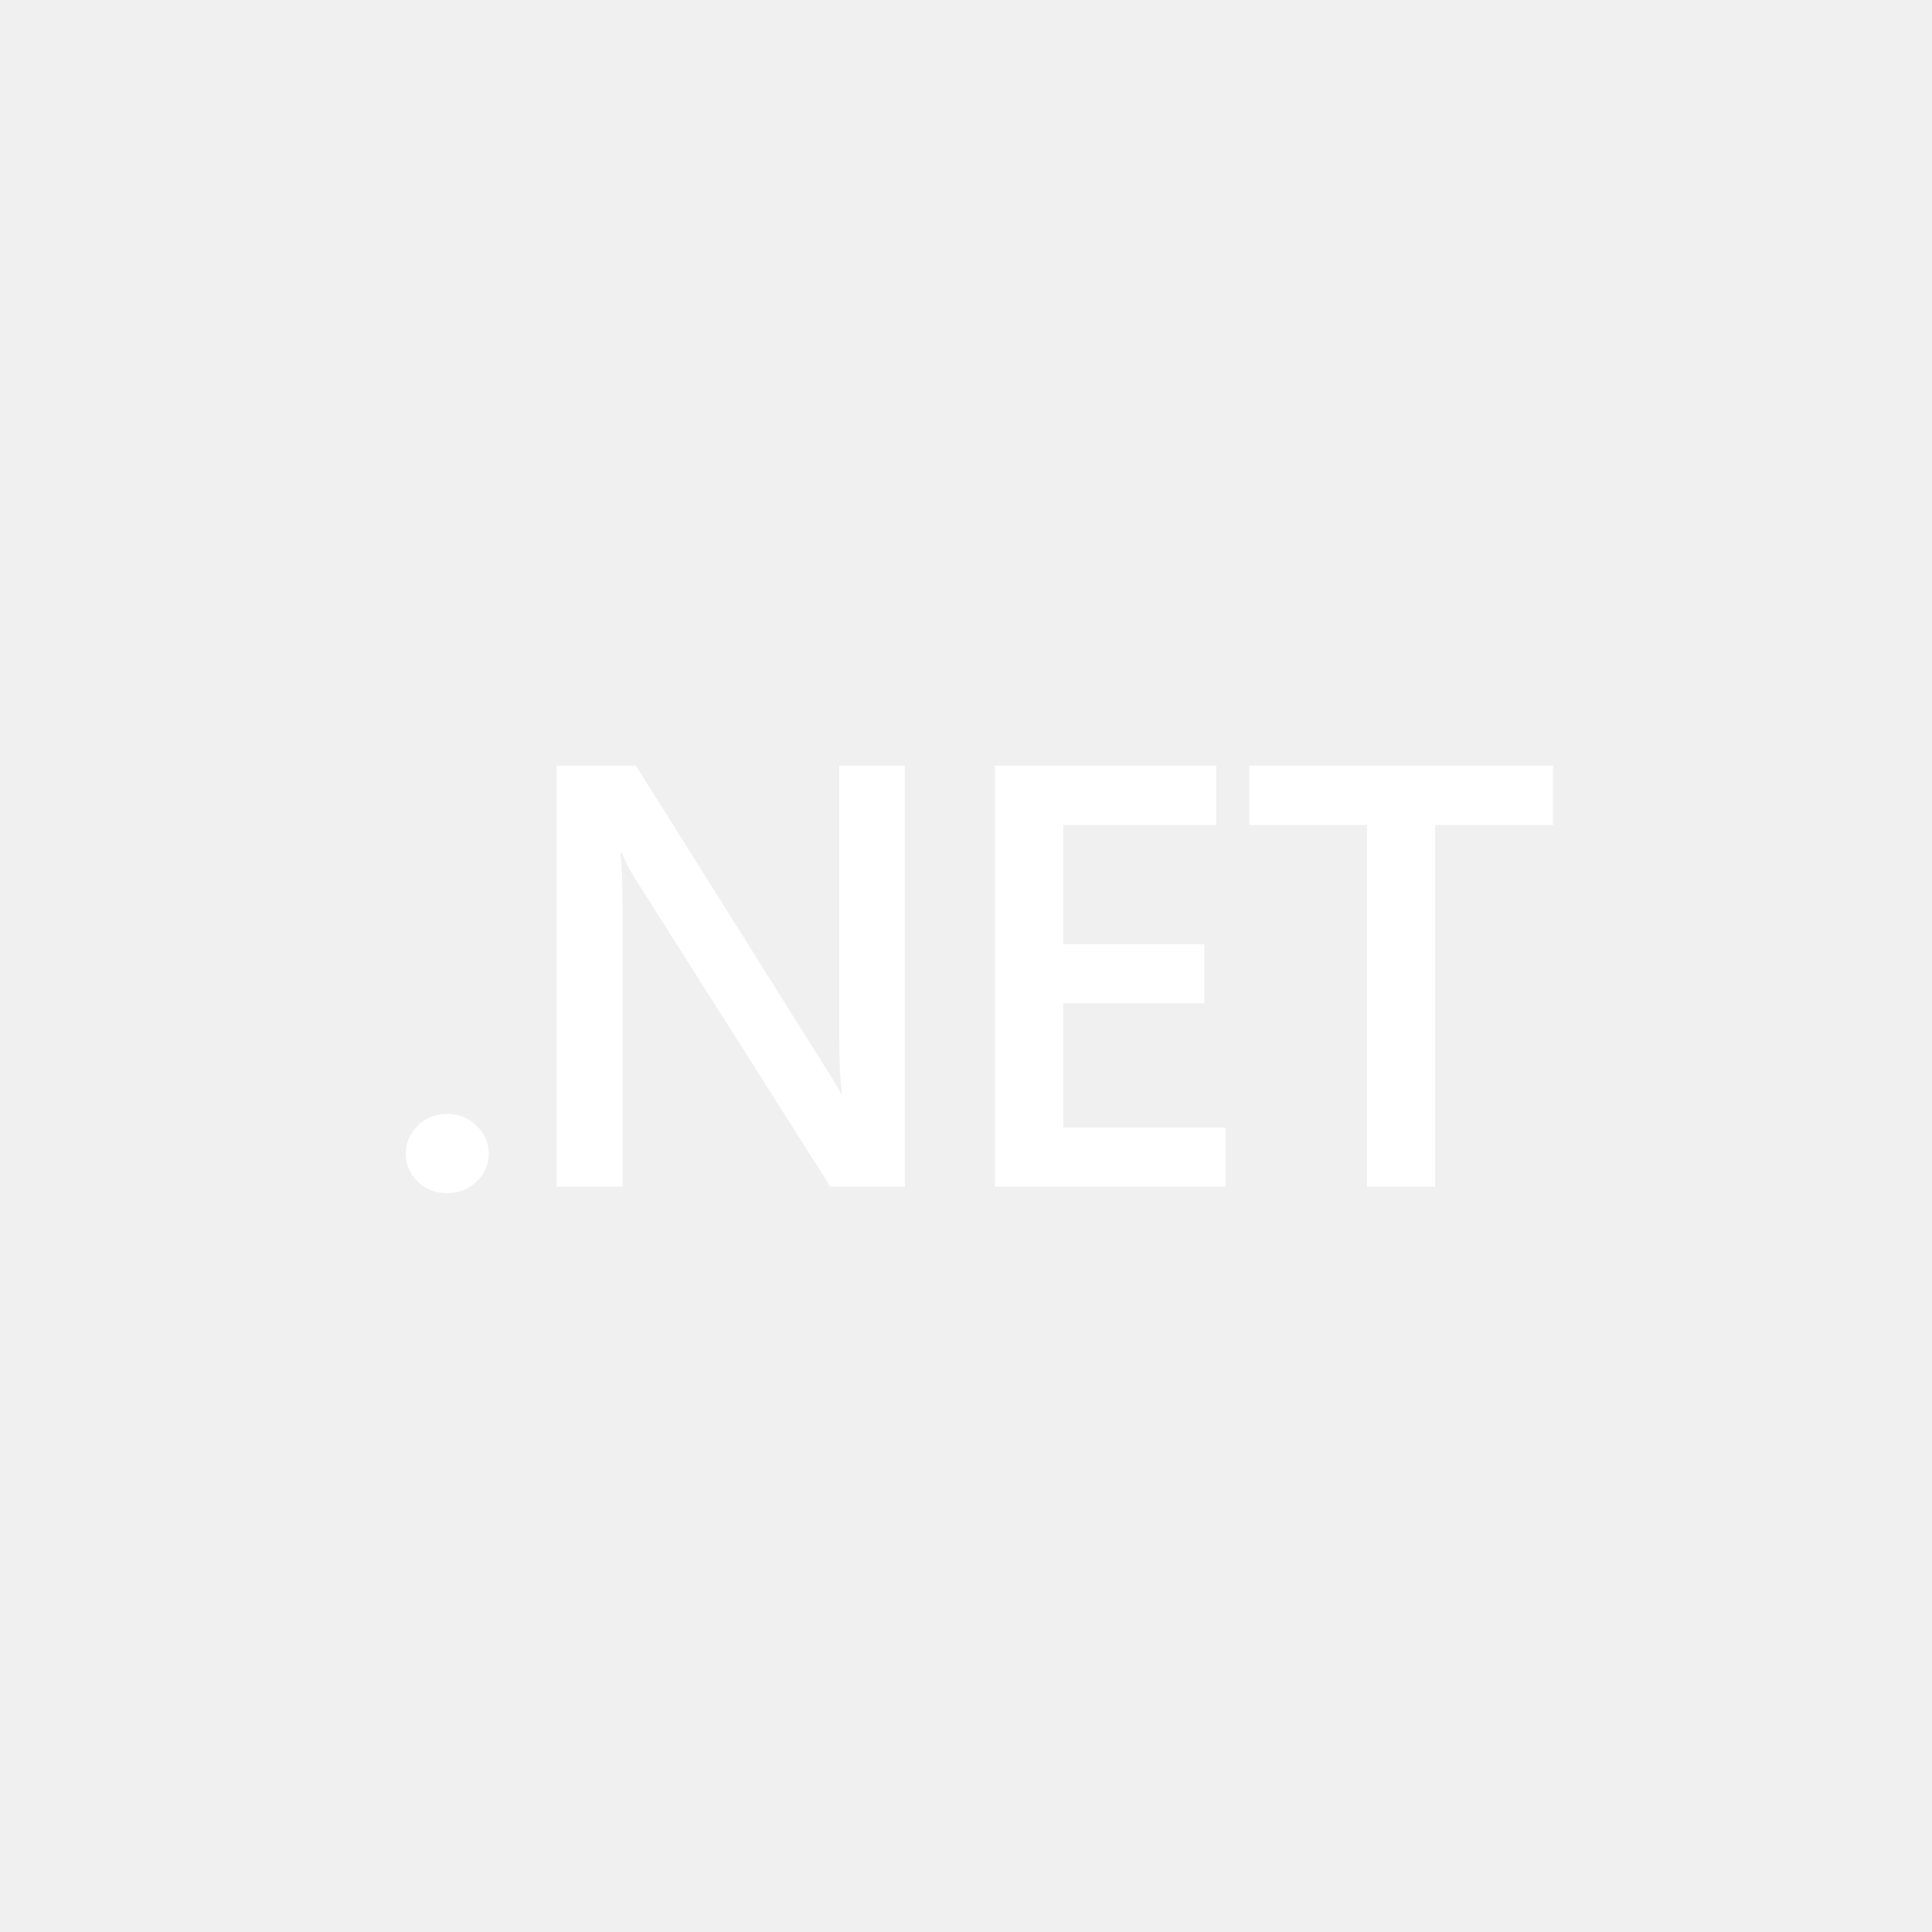
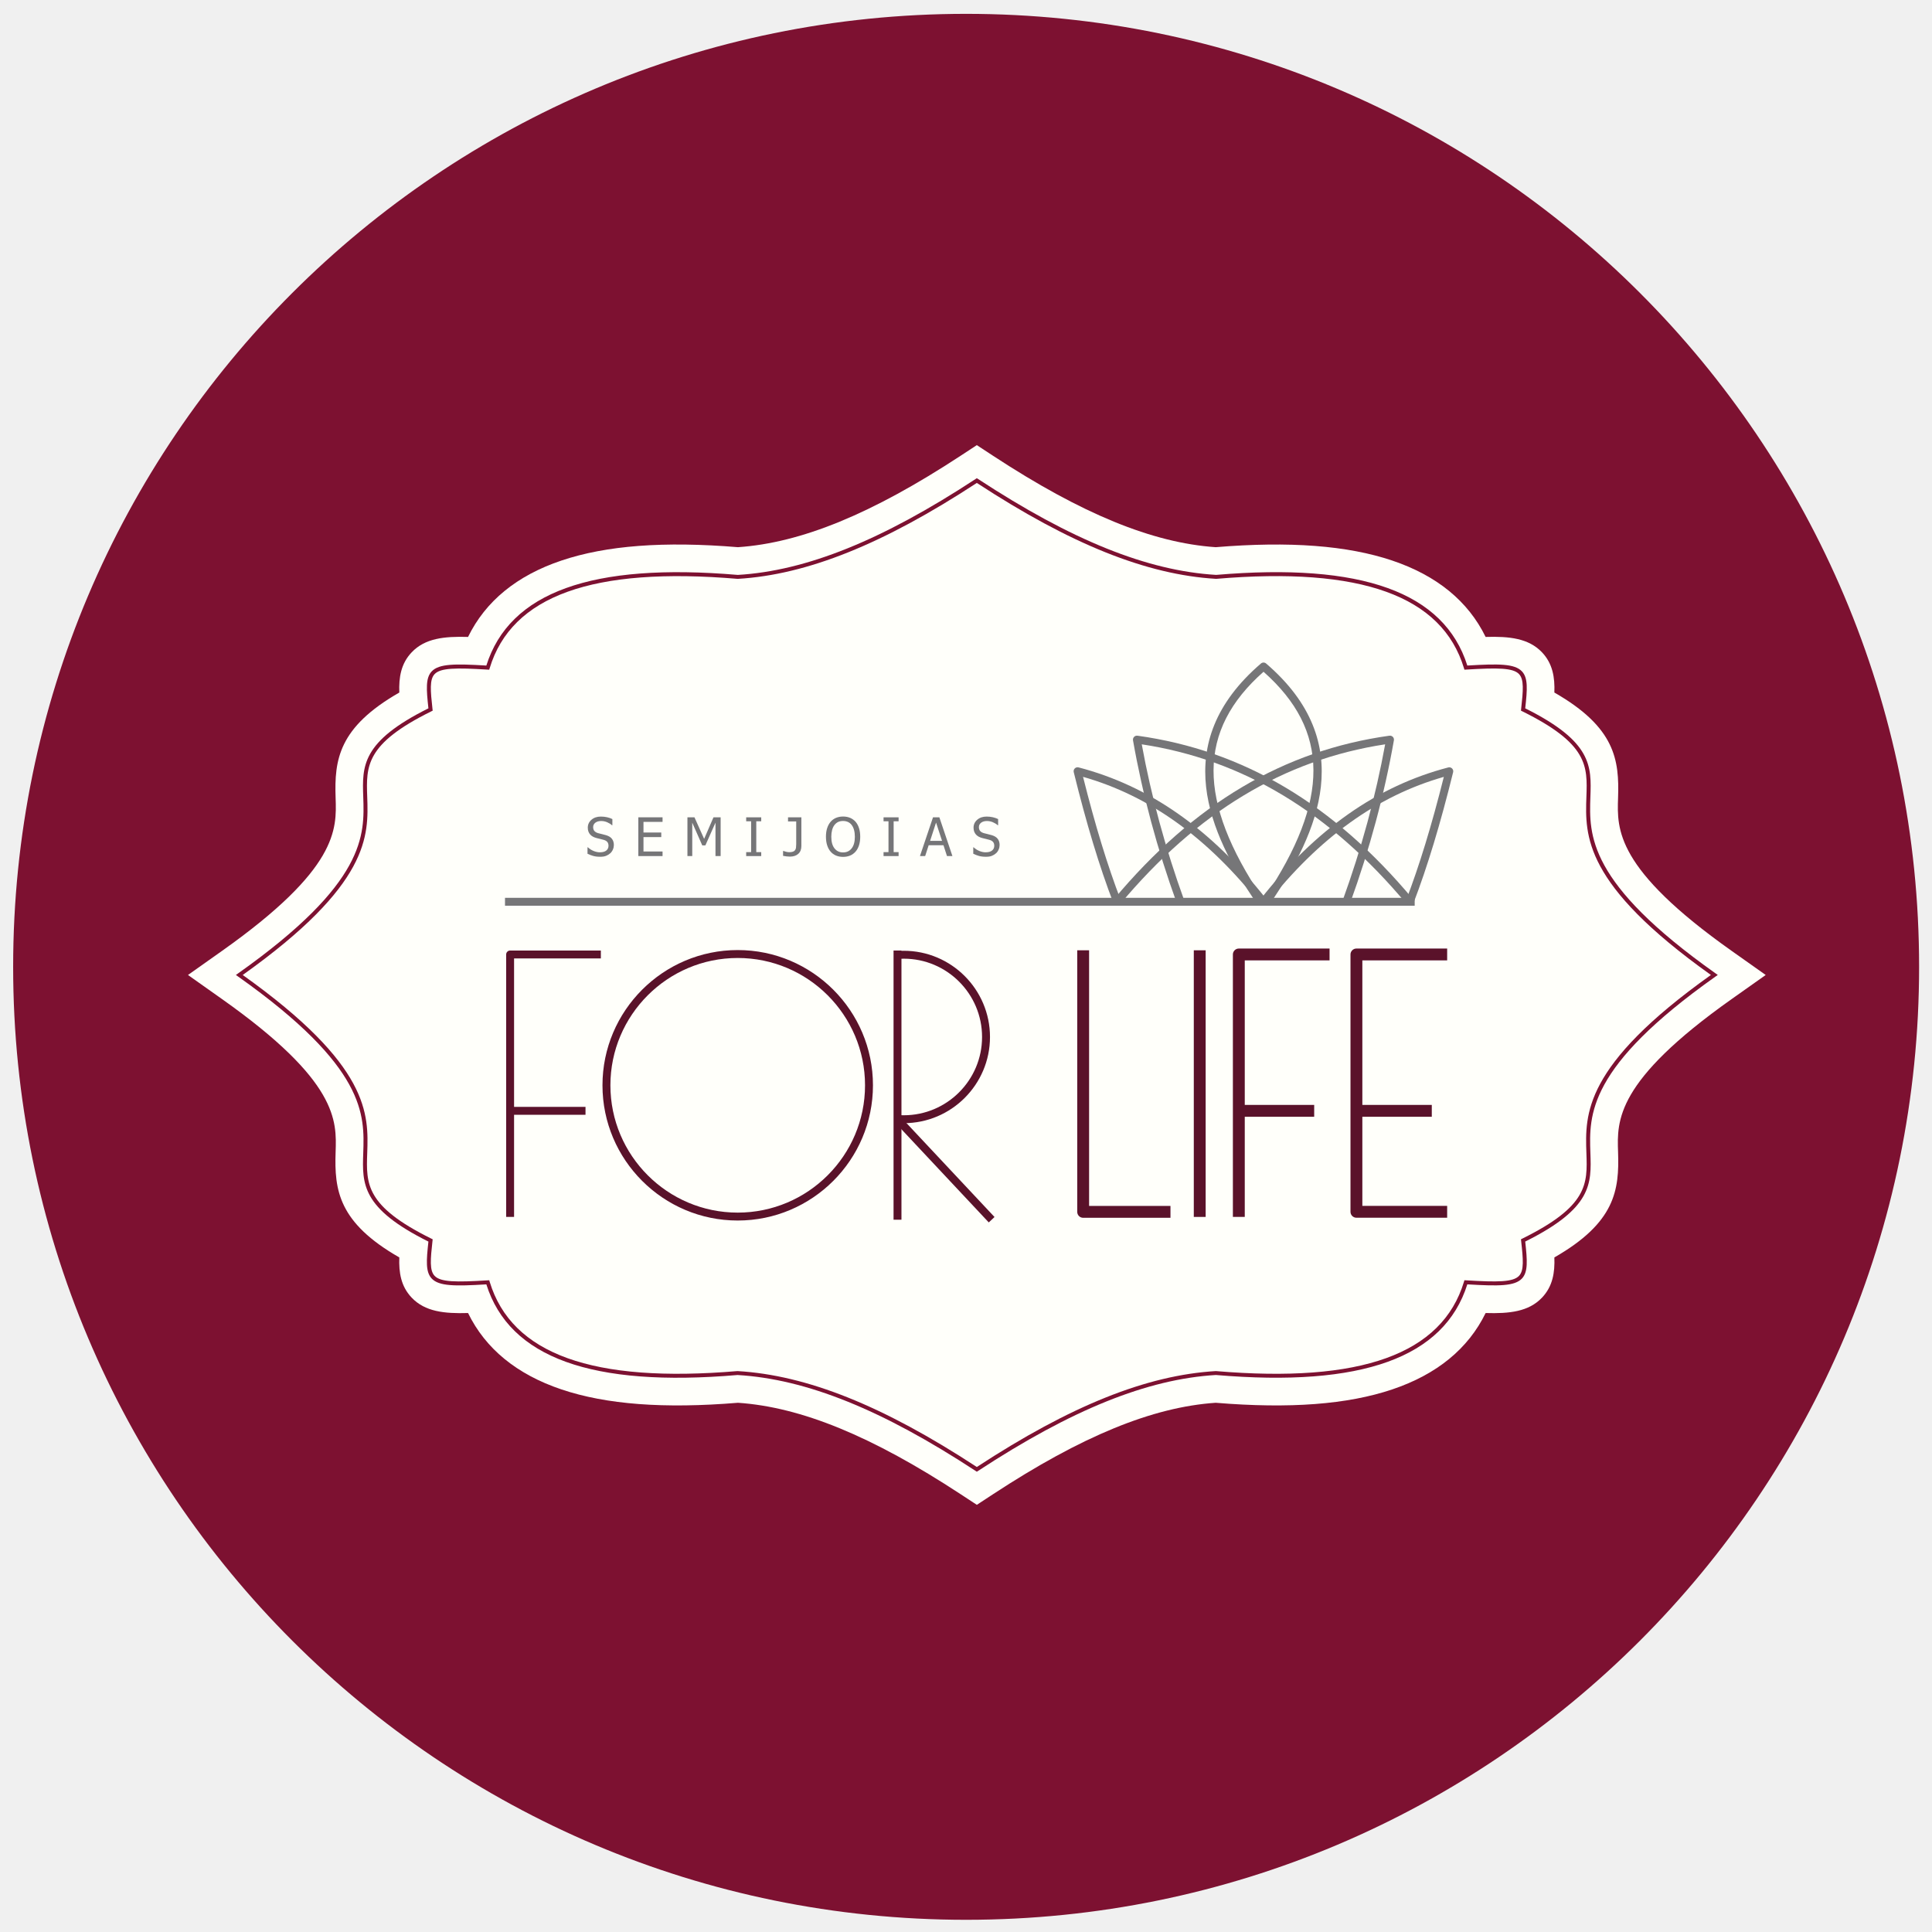
- <svg xmlns="http://www.w3.org/2000/svg" width="456" height="456" viewBox="0 0 456 456" version="1.1" xml:space="preserve" style="fill-rule:evenodd;clip-rule:evenodd;stroke-linejoin:round;stroke-miterlimit:2;">
-   <path d="m 105.5,281.609 c -2.703,0 -5.001,-0.9 -6.893,-2.702 -1.892,-1.848 -2.838,-4.042 -2.838,-6.582 0,-2.587 0.946,-4.804 2.838,-6.652 1.892,-1.848 4.19,-2.772 6.893,-2.772 2.748,0 5.068,0.924 6.96,2.772 1.937,1.848 2.906,4.064 2.906,6.652 0,2.54 -0.968,4.734 -2.906,6.582 -1.892,1.802 -4.212,2.702 -6.96,2.702 z" style="fill:#ffffff;fill-rule:nonzero;stroke-width:0.838" />
-   <path d="M 213.561,280.084 H 195.99 L 149.7,207.054 c -1.171,-1.848 -2.14,-3.765 -2.906,-5.751 h -0.406 c 0.361,2.125 0.541,6.675 0.541,13.65 v 65.132 h -15.543 v -99.36 h 18.719 l 44.737,71.298 c 1.892,2.957 3.109,4.989 3.649,6.098 h 0.27 c -0.45,-2.632 -0.676,-7.09 -0.676,-13.373 v -64.023 h 15.476 z" style="fill:#ffffff;fill-rule:nonzero;stroke-width:0.838" />
-   <path d="m 289.251,280.084 h -54.401 v -99.36 h 52.238 v 13.997 h -36.154 v 28.131 h 33.316 v 13.927 h -33.316 v 29.378 h 38.316 z" style="fill:#ffffff;fill-rule:nonzero;stroke-width:0.838" />
-   <path d="M 366.565,194.721 H 338.722 v 85.363 h -16.084 v -85.363 h -27.775 v -13.997 h 71.701 z" style="fill:#ffffff;fill-rule:nonzero;stroke-width:0.838" />
+ <svg xmlns="http://www.w3.org/2000/svg" version="1.1" id="Layer_1" x="0px" y="0px" viewBox="0 0 1080 1080" style="enable-background:new 0 0 1080 1080;" xml:space="preserve">
+   <style type="text/css">
+ 	.st0{fill:#7D1131;}
+ 	.st1{fill:#FFFFFA;}
+ 	.st2{fill:#767678;}
+ 	.st3{fill:#5A122A;}
+ </style>
+   <g>
+     <circle class="st0" cx="540.07" cy="540.46" r="532.72" />
+   </g>
+   <g>
+     <g>
+       <path class="st1" d="M133.77,545.01c129.96,92.01,22.55,106.75,106.91,148.4c-2.6,23.41-2.08,25.49,31.99,23.41    c13.23,43.71,64.12,57.14,139.68,50.72c44.13,2.62,88.81,24.42,133.7,53.84c44.89-29.43,89.57-51.23,133.7-53.84    c75.56,6.42,126.45-7.01,139.68-50.72c34.08,2.08,34.6,0,31.99-23.41c84.36-41.64-23.05-56.39,106.91-148.4    C828.38,453,935.79,438.26,851.43,396.61c2.6-23.41,2.08-25.49-31.99-23.41c-13.23-43.71-64.12-57.14-139.68-50.72    c-44.13-2.62-88.81-24.42-133.7-53.84c-44.89,29.43-89.57,51.23-133.7,53.84c-75.56-6.42-126.45,7.01-139.68,50.72    c-34.08-2.08-34.6,0-31.99,23.41C156.33,438.26,263.73,453,133.77,545.01z" />
+     </g>
+     <g>
+       <path class="st1" d="M546.06,841.21l-9.09-5.96c-49.47-32.43-89.06-48.69-124.44-51.09c-41.33,3.41-73.61,0.97-98.68-7.47    c-24.95-8.4-42.46-22.73-52.21-42.7c-13.33,0.4-24.06-0.78-31.49-8.58c-6.05-6.35-7.24-14.1-6.93-22.5    c-34.02-19.48-36.35-37.62-35.61-58.9c0.61-17.64,1.38-39.59-63.41-85.46l-19.12-13.53l19.12-13.53    c64.79-45.87,64.02-67.82,63.41-85.46c-0.74-21.28,1.59-39.42,35.61-58.9c-0.31-8.4,0.88-16.15,6.93-22.5    c7.43-7.81,18.17-8.98,31.49-8.58c9.76-19.97,27.26-34.31,52.21-42.7c25.05-8.44,57.34-10.88,98.67-7.47    c35.37-2.39,74.96-18.65,124.44-51.09l9.09-5.96l9.09,5.96c49.48,32.44,89.07,48.69,124.44,51.09    c41.33-3.41,73.61-0.96,98.68,7.47c24.95,8.4,42.46,22.73,52.21,42.7c13.33-0.41,24.06,0.78,31.5,8.58    c6.04,6.35,7.24,14.1,6.93,22.5c34.02,19.48,36.35,37.62,35.61,58.9c-0.61,17.64-1.38,39.59,63.41,85.46l19.12,13.53l-19.12,13.53    c-64.79,45.87-64.02,67.82-63.41,85.46c0.74,21.28-1.59,39.42-35.61,58.9c0.31,8.4-0.88,16.15-6.93,22.5    c-7.43,7.81-18.16,8.98-31.49,8.58c-9.76,19.97-27.26,34.3-52.21,42.7c-25.06,8.44-57.35,10.88-98.68,7.47    c-35.38,2.39-74.96,18.65-124.44,51.09L546.06,841.21z M412.15,750.91l1.19,0.07c39.37,2.34,81.75,18.49,132.72,50.68    c50.96-32.19,93.34-48.34,132.72-50.68l1.19-0.07l1.19,0.1c107.83,9.14,118.8-27.09,122.41-39.01l3.8-12.55l13.08,0.8    c3.22,0.2,10.06,0.6,15.08,0.59c-0.18-2.01-0.41-4.11-0.58-5.62l-1.28-11.55l10.42-5.15c27.96-13.8,27.76-19.53,27.28-33.38    c-0.96-27.56,3.2-56.11,59.21-100.15c-56-44.03-60.16-72.59-59.21-100.15c0.48-13.85,0.68-19.58-27.28-33.38l-10.42-5.15    l1.28-11.55c0.17-1.51,0.4-3.61,0.58-5.62c-5.01,0-11.87,0.4-15.08,0.59l-13.08,0.8l-3.8-12.55c-3.61-11.91-14.57-48.16-122.41-39    l-1.19,0.1l-1.19-0.07c-39.37-2.33-81.75-18.49-132.72-50.68c-50.97,32.19-93.35,48.34-132.72,50.68l-1.19,0.07l-1.19-0.1    c-107.84-9.16-118.8,27.09-122.41,39l-3.8,12.55l-13.08-0.8c-3.22-0.2-9.99-0.59-15.08-0.59c0.18,2.01,0.41,4.11,0.58,5.62    l1.28,11.55l-10.42,5.15c-27.96,13.8-27.76,19.53-27.28,33.38c0.96,27.56-3.2,56.12-59.21,100.15    c56,44.03,60.16,72.59,59.21,100.15c-0.48,13.84-0.68,19.57,27.28,33.38l10.42,5.15l-1.28,11.55c-0.17,1.51-0.4,3.61-0.58,5.62    c5.07,0.02,11.87-0.4,15.08-0.59l13.09-0.8l3.8,12.55c3.61,11.91,14.59,48.16,122.41,39.01L412.15,750.91z" />
+     </g>
+   </g>
+   <g>
+     <path class="st0" d="M546.06,822.7l-0.61-0.4c-52.37-34.33-94.68-51.38-133.16-53.66c-81.45,6.94-127.45-9.64-140.42-50.67   c-17.64,1.07-26.45,1.04-30.52-3.24c-3.47-3.64-3.04-9.95-1.86-20.68c-37.5-18.68-37.03-32.3-36.43-49.51   c0.74-21.35,1.67-47.93-69.93-98.63l-1.27-0.9l1.27-0.9c71.6-50.69,70.68-77.27,69.93-98.63c-0.6-17.21-1.07-30.83,36.43-49.51   c-1.18-10.73-1.61-17.04,1.86-20.68c4.07-4.28,12.88-4.3,30.52-3.24c12.96-41.02,58.96-57.6,140.58-50.67   c38.32-2.28,80.63-19.34,133-53.67l0.61-0.4l0.61,0.4c52.37,34.33,94.68,51.38,133.16,53.66c81.47-6.93,127.45,9.65,140.41,50.67   c17.64-1.06,26.45-1.04,30.52,3.24c3.47,3.64,3.04,9.95,1.85,20.68c37.5,18.68,37.03,32.3,36.43,49.51   c-0.74,21.36-1.67,47.93,69.94,98.63l1.27,0.9l-1.27,0.9c-71.6,50.69-70.68,77.27-69.94,98.63c0.6,17.21,1.07,30.83-36.43,49.51   c1.18,10.73,1.61,17.04-1.85,20.68c-4.07,4.27-12.89,4.3-30.52,3.24c-12.96,41.03-58.97,57.6-140.57,50.67   c-38.32,2.28-80.63,19.34-133,53.67L546.06,822.7z M412.26,766.44c38.89,2.3,81.37,19.34,133.79,53.62   c52.42-34.29,94.9-51.33,133.63-53.62c81.11,6.87,126.44-9.46,138.69-49.94l0.25-0.84l0.87,0.05c17.83,1.09,26.34,0.99,29.65-2.5   c2.87-3.02,2.35-9.13,1.17-19.68l-0.08-0.77l0.69-0.34c36.92-18.23,36.49-30.63,35.89-47.8c-0.76-21.76-1.7-48.81,69.6-99.61   c-71.3-50.8-70.35-77.85-69.6-99.61c0.6-17.17,1.03-29.57-35.89-47.8l-0.69-0.34l0.08-0.77c1.17-10.55,1.7-16.66-1.17-19.68   c-3.32-3.49-11.82-3.59-29.65-2.5l-0.87,0.05l-0.25-0.84c-12.25-40.48-57.56-56.82-138.53-49.94   c-38.89-2.29-81.37-19.34-133.79-53.62c-52.43,34.29-94.91,51.33-133.63,53.63c-81.12-6.87-126.44,9.46-138.69,49.94l-0.25,0.84   l-0.87-0.05c-17.83-1.09-26.33-0.99-29.65,2.5c-2.87,3.02-2.35,9.13-1.18,19.68l0.09,0.77l-0.7,0.34   c-36.92,18.23-36.49,30.63-35.89,47.8c0.76,21.76,1.7,48.81-69.6,99.61c71.3,50.8,70.35,77.85,69.6,99.61   c-0.6,17.17-1.03,29.57,35.89,47.8l0.7,0.34l-0.09,0.77c-1.17,10.55-1.7,16.66,1.18,19.68c3.32,3.49,11.83,3.6,29.65,2.5l0.87-0.05   l0.25,0.84C285.99,756.98,331.29,773.3,412.26,766.44z" />
+   </g>
+   <g>
+     <rect x="282.3" y="501.89" class="st2" width="508.52" height="4.42" />
+   </g>
+   <g>
+     <g>
+       <path class="st2" d="M708.05,505.47l-3.47-2.74c30.96-39.25,65.32-63.37,105.03-73.73c0.75-0.2,1.55,0.02,2.11,0.57    c0.55,0.55,0.78,1.35,0.59,2.1c-7.13,28.93-14.38,52.89-22.19,73.23l-4.13-1.58c7.41-19.31,14.33-41.92,21.12-69.04    C769.89,444.88,737.45,468.2,708.05,505.47z" />
+     </g>
+     <g>
+       <path class="st2" d="M626.08,505.52l-3.39-2.84c44.57-53.32,94.95-83.22,154.02-91.42c0.7-0.1,1.41,0.15,1.9,0.66    c0.49,0.51,0.71,1.22,0.59,1.92c-5.31,30.21-13.55,60.83-24.48,91.02l-4.16-1.51c10.49-28.94,18.47-58.29,23.75-87.27    C717.66,424.72,669.15,454,626.08,505.52z" />
+     </g>
+   </g>
+   <g>
+     <g>
+       <path class="st2" d="M704.49,505.47c-29.4-37.27-61.83-60.6-99.06-71.21c6.79,27.14,13.71,49.75,21.12,69.04l-4.13,1.58    c-7.8-20.32-15.06-44.28-22.19-73.23c-0.19-0.76,0.04-1.56,0.59-2.1c0.55-0.55,1.35-0.76,2.11-0.57    c39.71,10.36,74.07,34.48,105.03,73.73L704.49,505.47z" />
+     </g>
+     <g>
+       <path class="st2" d="M786.46,505.52c-43.07-51.52-91.58-80.81-148.21-89.44c5.27,28.97,13.26,58.31,23.75,87.27l-4.16,1.51    c-10.94-30.2-19.18-60.82-24.48-91.02c-0.12-0.7,0.1-1.41,0.59-1.92c0.49-0.51,1.2-0.75,1.9-0.66    c59.06,8.2,109.44,38.1,154.02,91.42L786.46,505.52z" />
+     </g>
+     <g>
+       <path class="st2" d="M702.07,504.47c-26.01-38.74-49.2-88.93,2.81-133.57c0.83-0.71,2.05-0.71,2.88,0    c51.88,44.53,28.81,94.61,2.91,133.27l-3.67-2.46c36.49-54.47,36.32-93.48-0.68-126.19c-37.09,32.8-37.23,71.9-0.58,126.49    L702.07,504.47z" />
+     </g>
+   </g>
+   <g>
+     <path class="st3" d="M287.37,680.27h-4.42V533.56c0-1.22,0.99-2.21,2.21-2.21h50.72v4.42h-48.51V680.27z" />
+   </g>
+   <g>
+     <rect x="285.16" y="618.75" class="st3" width="42.14" height="4.42" />
+   </g>
+   <g>
+     <path class="st3" d="M695.82,680.27h-6.63V533.56c0-1.83,1.49-3.32,3.32-3.32h50.72v6.63h-47.4V680.27z" />
+   </g>
+   <g>
+     <rect x="692.5" y="617.65" class="st3" width="42.14" height="6.63" />
+   </g>
+   <g>
+     <path class="st3" d="M808.97,680.72h-50.72c-1.83,0-3.32-1.49-3.32-3.32V533.56c0-1.83,1.49-3.32,3.32-3.32h50.72v6.63h-47.41   v137.21h47.41V680.72z" />
+   </g>
+   <g>
+     <rect x="758.24" y="617.65" class="st3" width="42.14" height="6.63" />
+   </g>
+   <g>
+     <rect x="499.5" y="531.35" class="st3" width="4.42" height="150.48" />
+   </g>
+   <g>
+     <rect x="525.83" y="615.23" transform="matrix(0.7295 -0.6839 0.6839 0.7295 -304.3015 537.9606)" class="st3" width="4.42" height="77.02" />
+   </g>
+   <g>
+     <path class="st3" d="M654.3,680.76h-48.8c-1.83,0-3.32-1.49-3.32-3.32V531.22h6.63v142.9h45.49V680.76z" />
+   </g>
+   <g>
+     <rect x="667.34" y="531.22" class="st3" width="6.63" height="149.05" />
+   </g>
+   <g>
+     <path class="st3" d="M505.22,627.86c-1.24,0-2.46-0.05-3.68-0.14l0.33-4.41c1.1,0.08,2.22,0.13,3.35,0.13   c24.13,0,43.76-19.63,43.76-43.76c0-24.13-19.63-43.77-43.76-43.77c-0.92,0-1.83,0.03-2.73,0.08l-0.27-4.41   c0.99-0.06,1.99-0.09,3-0.09c26.57,0,48.19,21.62,48.19,48.19S531.79,627.86,505.22,627.86z" />
+   </g>
+   <g>
+     <path class="st3" d="M412.39,682.28c-41.68,0-75.6-33.91-75.6-75.59c0-41.68,33.91-75.6,75.6-75.6s75.6,33.91,75.6,75.6   C487.99,648.37,454.07,682.28,412.39,682.28z M412.39,535.52c-39.25,0-71.17,31.93-71.17,71.17c0,39.24,31.93,71.17,71.17,71.17   c39.24,0,71.17-31.93,71.17-71.17C483.56,567.44,451.64,535.52,412.39,535.52z" />
+   </g>
+   <g>
+     <path class="st2" d="M335.54,478.94c-1.57,0-2.91-0.16-4.01-0.49c-1.1-0.32-2.14-0.72-3.11-1.2v-3.61h0.2   c0.95,0.89,2.03,1.58,3.23,2.07c1.2,0.49,2.36,0.73,3.48,0.73c1.59,0,2.79-0.33,3.61-1c0.81-0.66,1.22-1.54,1.22-2.63   c0-0.86-0.21-1.57-0.64-2.11c-0.43-0.54-1.11-0.95-2.04-1.21c-0.67-0.19-1.28-0.35-1.83-0.48c-0.55-0.13-1.25-0.3-2.08-0.51   c-0.75-0.19-1.42-0.44-2.01-0.74c-0.59-0.3-1.11-0.69-1.57-1.18c-0.45-0.48-0.79-1.04-1.04-1.68c-0.25-0.64-0.37-1.39-0.37-2.23   c0-1.76,0.68-3.23,2.05-4.42c1.37-1.19,3.11-1.78,5.24-1.78c1.21,0,2.36,0.12,3.44,0.36c1.08,0.24,2.08,0.59,3.01,1.03v3.45h-0.22   c-0.69-0.63-1.57-1.18-2.65-1.65c-1.08-0.47-2.21-0.71-3.39-0.71c-1.34,0-2.42,0.31-3.25,0.94c-0.82,0.63-1.24,1.45-1.24,2.47   c0,0.92,0.24,1.65,0.73,2.2c0.49,0.54,1.19,0.94,2.11,1.19c0.61,0.16,1.36,0.35,2.24,0.56c0.88,0.21,1.62,0.4,2.2,0.58   c1.49,0.46,2.58,1.14,3.27,2.07c0.69,0.92,1.03,2.06,1.03,3.4c0,0.84-0.17,1.68-0.52,2.5c-0.34,0.82-0.83,1.52-1.45,2.09   c-0.7,0.63-1.49,1.12-2.36,1.46C337.95,478.77,336.86,478.94,335.54,478.94z" />
+     <path class="st2" d="M356.83,478.55v-21.67h13.54v2.56h-10.66v5.94h9.94v2.56h-9.94v8.05h10.66v2.56H356.83z" />
+     <path class="st2" d="M402.84,478.55h-2.88v-18.67l-5.65,12.7h-1.74l-5.6-12.7v18.67h-2.69v-21.67h3.93l5.41,12.06l5.22-12.06h4   V478.55z" />
+     <path class="st2" d="M425.53,478.55h-8.41v-2.21h2.76V459.1h-2.76v-2.21h8.41v2.21h-2.77v17.24h2.77V478.55z" />
+     <path class="st2" d="M447.97,472.92c0,1.9-0.58,3.37-1.74,4.39c-1.16,1.03-2.71,1.54-4.66,1.54c-0.47,0-1.09-0.04-1.87-0.12   c-0.78-0.08-1.43-0.18-1.96-0.3v-2.75h0.16c0.4,0.14,0.89,0.29,1.48,0.45c0.59,0.17,1.19,0.25,1.8,0.25c0.89,0,1.6-0.1,2.13-0.31   c0.53-0.2,0.92-0.49,1.17-0.87c0.26-0.39,0.43-0.86,0.5-1.43c0.07-0.56,0.11-1.21,0.11-1.95v-12.64h-4.58v-2.3h7.46V472.92z" />
+     <path class="st2" d="M478.27,459.37c0.82,0.95,1.46,2.13,1.92,3.54c0.46,1.41,0.68,3.01,0.68,4.82c0,1.76-0.22,3.34-0.67,4.76   c-0.45,1.42-1.09,2.6-1.93,3.56c-0.88,1.01-1.92,1.75-3.09,2.23c-1.18,0.48-2.48,0.72-3.89,0.72c-1.46,0-2.78-0.25-3.96-0.74   c-1.17-0.49-2.18-1.23-3.03-2.21c-0.83-0.96-1.47-2.14-1.92-3.55c-0.45-1.41-0.67-3-0.67-4.77c0-1.82,0.22-3.42,0.68-4.8   c0.45-1.38,1.09-2.56,1.93-3.55c0.83-0.96,1.84-1.69,3.02-2.19c1.18-0.5,2.5-0.75,3.95-0.75c1.47,0,2.8,0.26,3.99,0.77   C476.45,457.72,477.45,458.44,478.27,459.37z M477.87,467.73c0-1.44-0.16-2.71-0.47-3.81c-0.31-1.11-0.75-2.02-1.31-2.75   c-0.57-0.75-1.27-1.31-2.07-1.68c-0.81-0.37-1.72-0.56-2.73-0.56c-1.05,0-1.96,0.18-2.74,0.55c-0.78,0.36-1.47,0.93-2.07,1.69   c-0.57,0.74-1.01,1.66-1.32,2.78c-0.3,1.12-0.46,2.38-0.46,3.78c0,2.84,0.6,5.02,1.79,6.52c1.19,1.51,2.79,2.26,4.8,2.26   c2.01,0,3.61-0.75,4.79-2.26C477.28,472.74,477.87,470.57,477.87,467.73z" />
+     <path class="st2" d="M502.32,478.55h-8.41v-2.21h2.76V459.1h-2.76v-2.21h8.41v2.21h-2.77v17.24h2.77V478.55z" />
+     <path class="st2" d="M514.26,478.55l7.3-21.67h3.55l7.3,21.67h-3.04l-1.96-6.05h-8.28l-1.96,6.05H514.26z M526.61,470.04   l-3.35-10.21l-3.33,10.21H526.61z" />
+     <path class="st2" d="M551.18,478.94c-1.57,0-2.91-0.16-4.01-0.49c-1.1-0.32-2.14-0.72-3.11-1.2v-3.61h0.2   c0.95,0.89,2.03,1.58,3.23,2.07c1.2,0.49,2.36,0.73,3.48,0.73c1.59,0,2.79-0.33,3.61-1c0.81-0.66,1.22-1.54,1.22-2.63   c0-0.86-0.21-1.57-0.64-2.11c-0.43-0.54-1.11-0.95-2.04-1.21c-0.67-0.19-1.28-0.35-1.83-0.48c-0.55-0.13-1.25-0.3-2.08-0.51   c-0.75-0.19-1.42-0.44-2.01-0.74c-0.59-0.3-1.11-0.69-1.57-1.18c-0.45-0.48-0.79-1.04-1.04-1.68c-0.25-0.64-0.37-1.39-0.37-2.23   c0-1.76,0.68-3.23,2.05-4.42c1.37-1.19,3.11-1.78,5.24-1.78c1.21,0,2.36,0.12,3.44,0.36c1.08,0.24,2.08,0.59,3.01,1.03v3.45h-0.22   c-0.69-0.63-1.57-1.18-2.65-1.65c-1.08-0.47-2.21-0.71-3.39-0.71c-1.34,0-2.42,0.31-3.25,0.94c-0.82,0.63-1.24,1.45-1.24,2.47   c0,0.92,0.24,1.65,0.73,2.2c0.49,0.54,1.19,0.94,2.11,1.19c0.61,0.16,1.36,0.35,2.24,0.56c0.88,0.21,1.62,0.4,2.2,0.58   c1.49,0.46,2.58,1.14,3.27,2.07c0.69,0.92,1.03,2.06,1.03,3.4c0,0.84-0.17,1.68-0.52,2.5c-0.34,0.82-0.83,1.52-1.45,2.09   c-0.7,0.63-1.49,1.12-2.36,1.46C553.6,478.77,552.5,478.94,551.18,478.94z" />
+   </g>
</svg>
